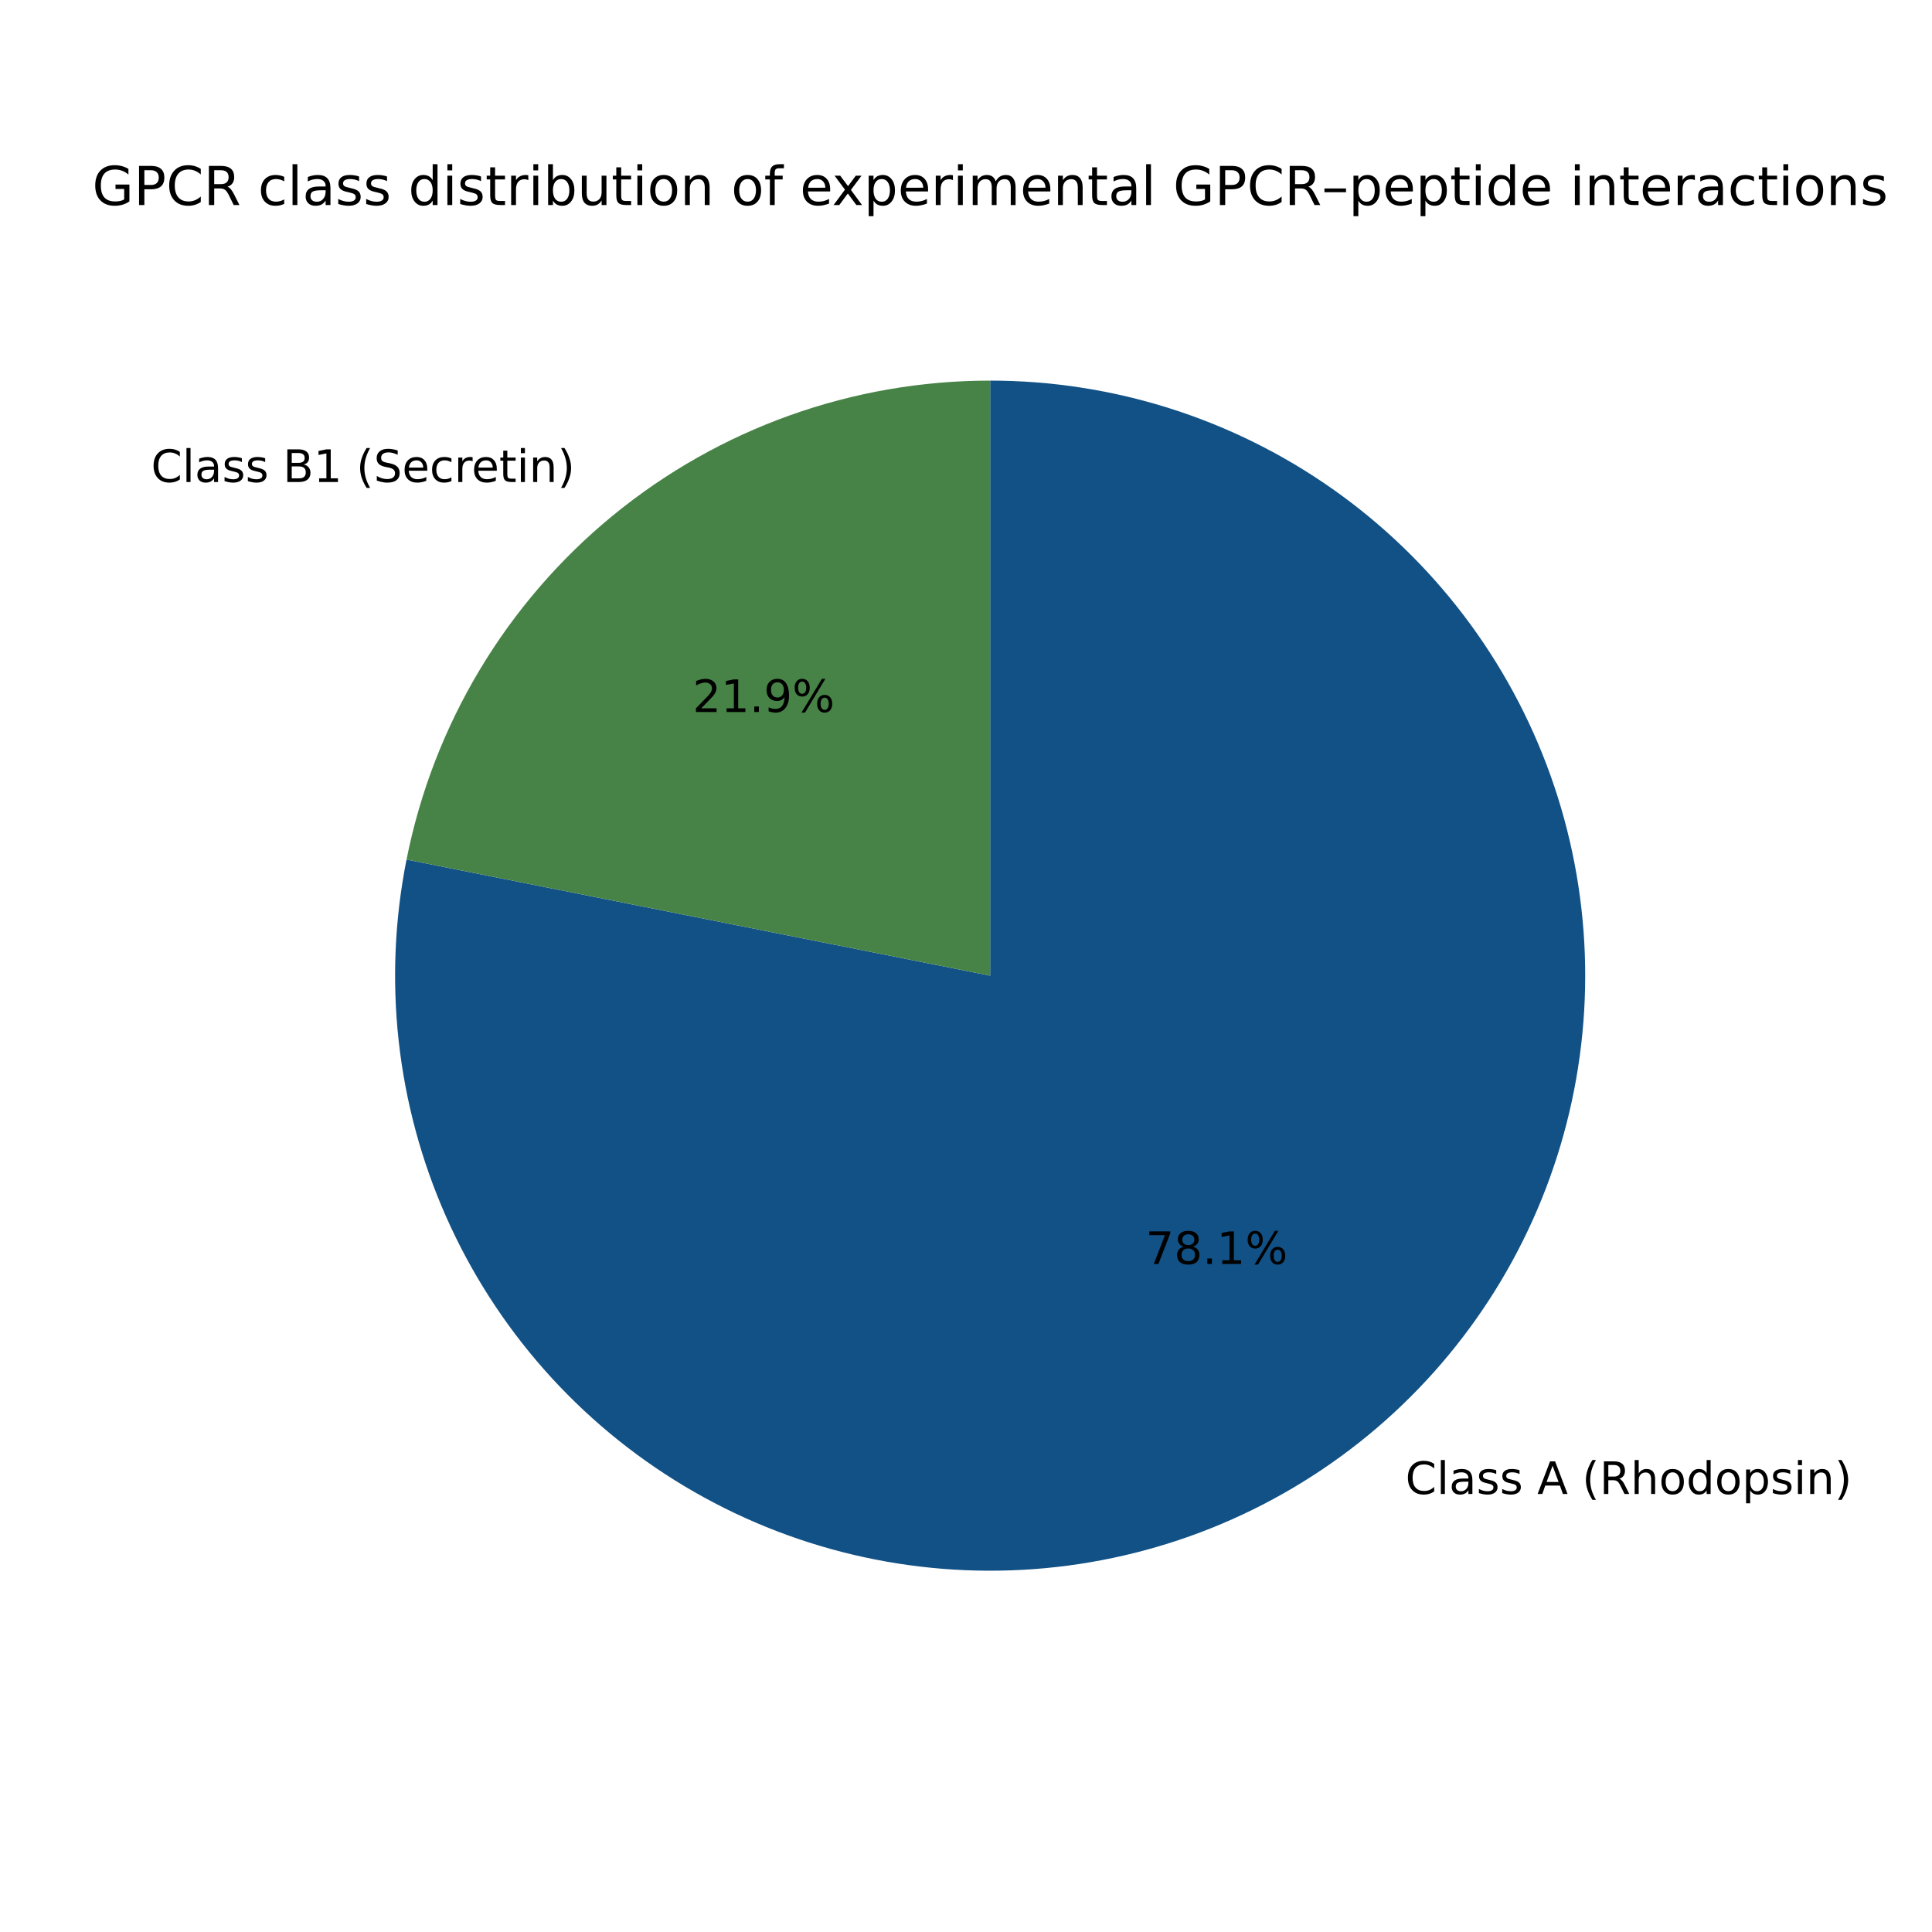
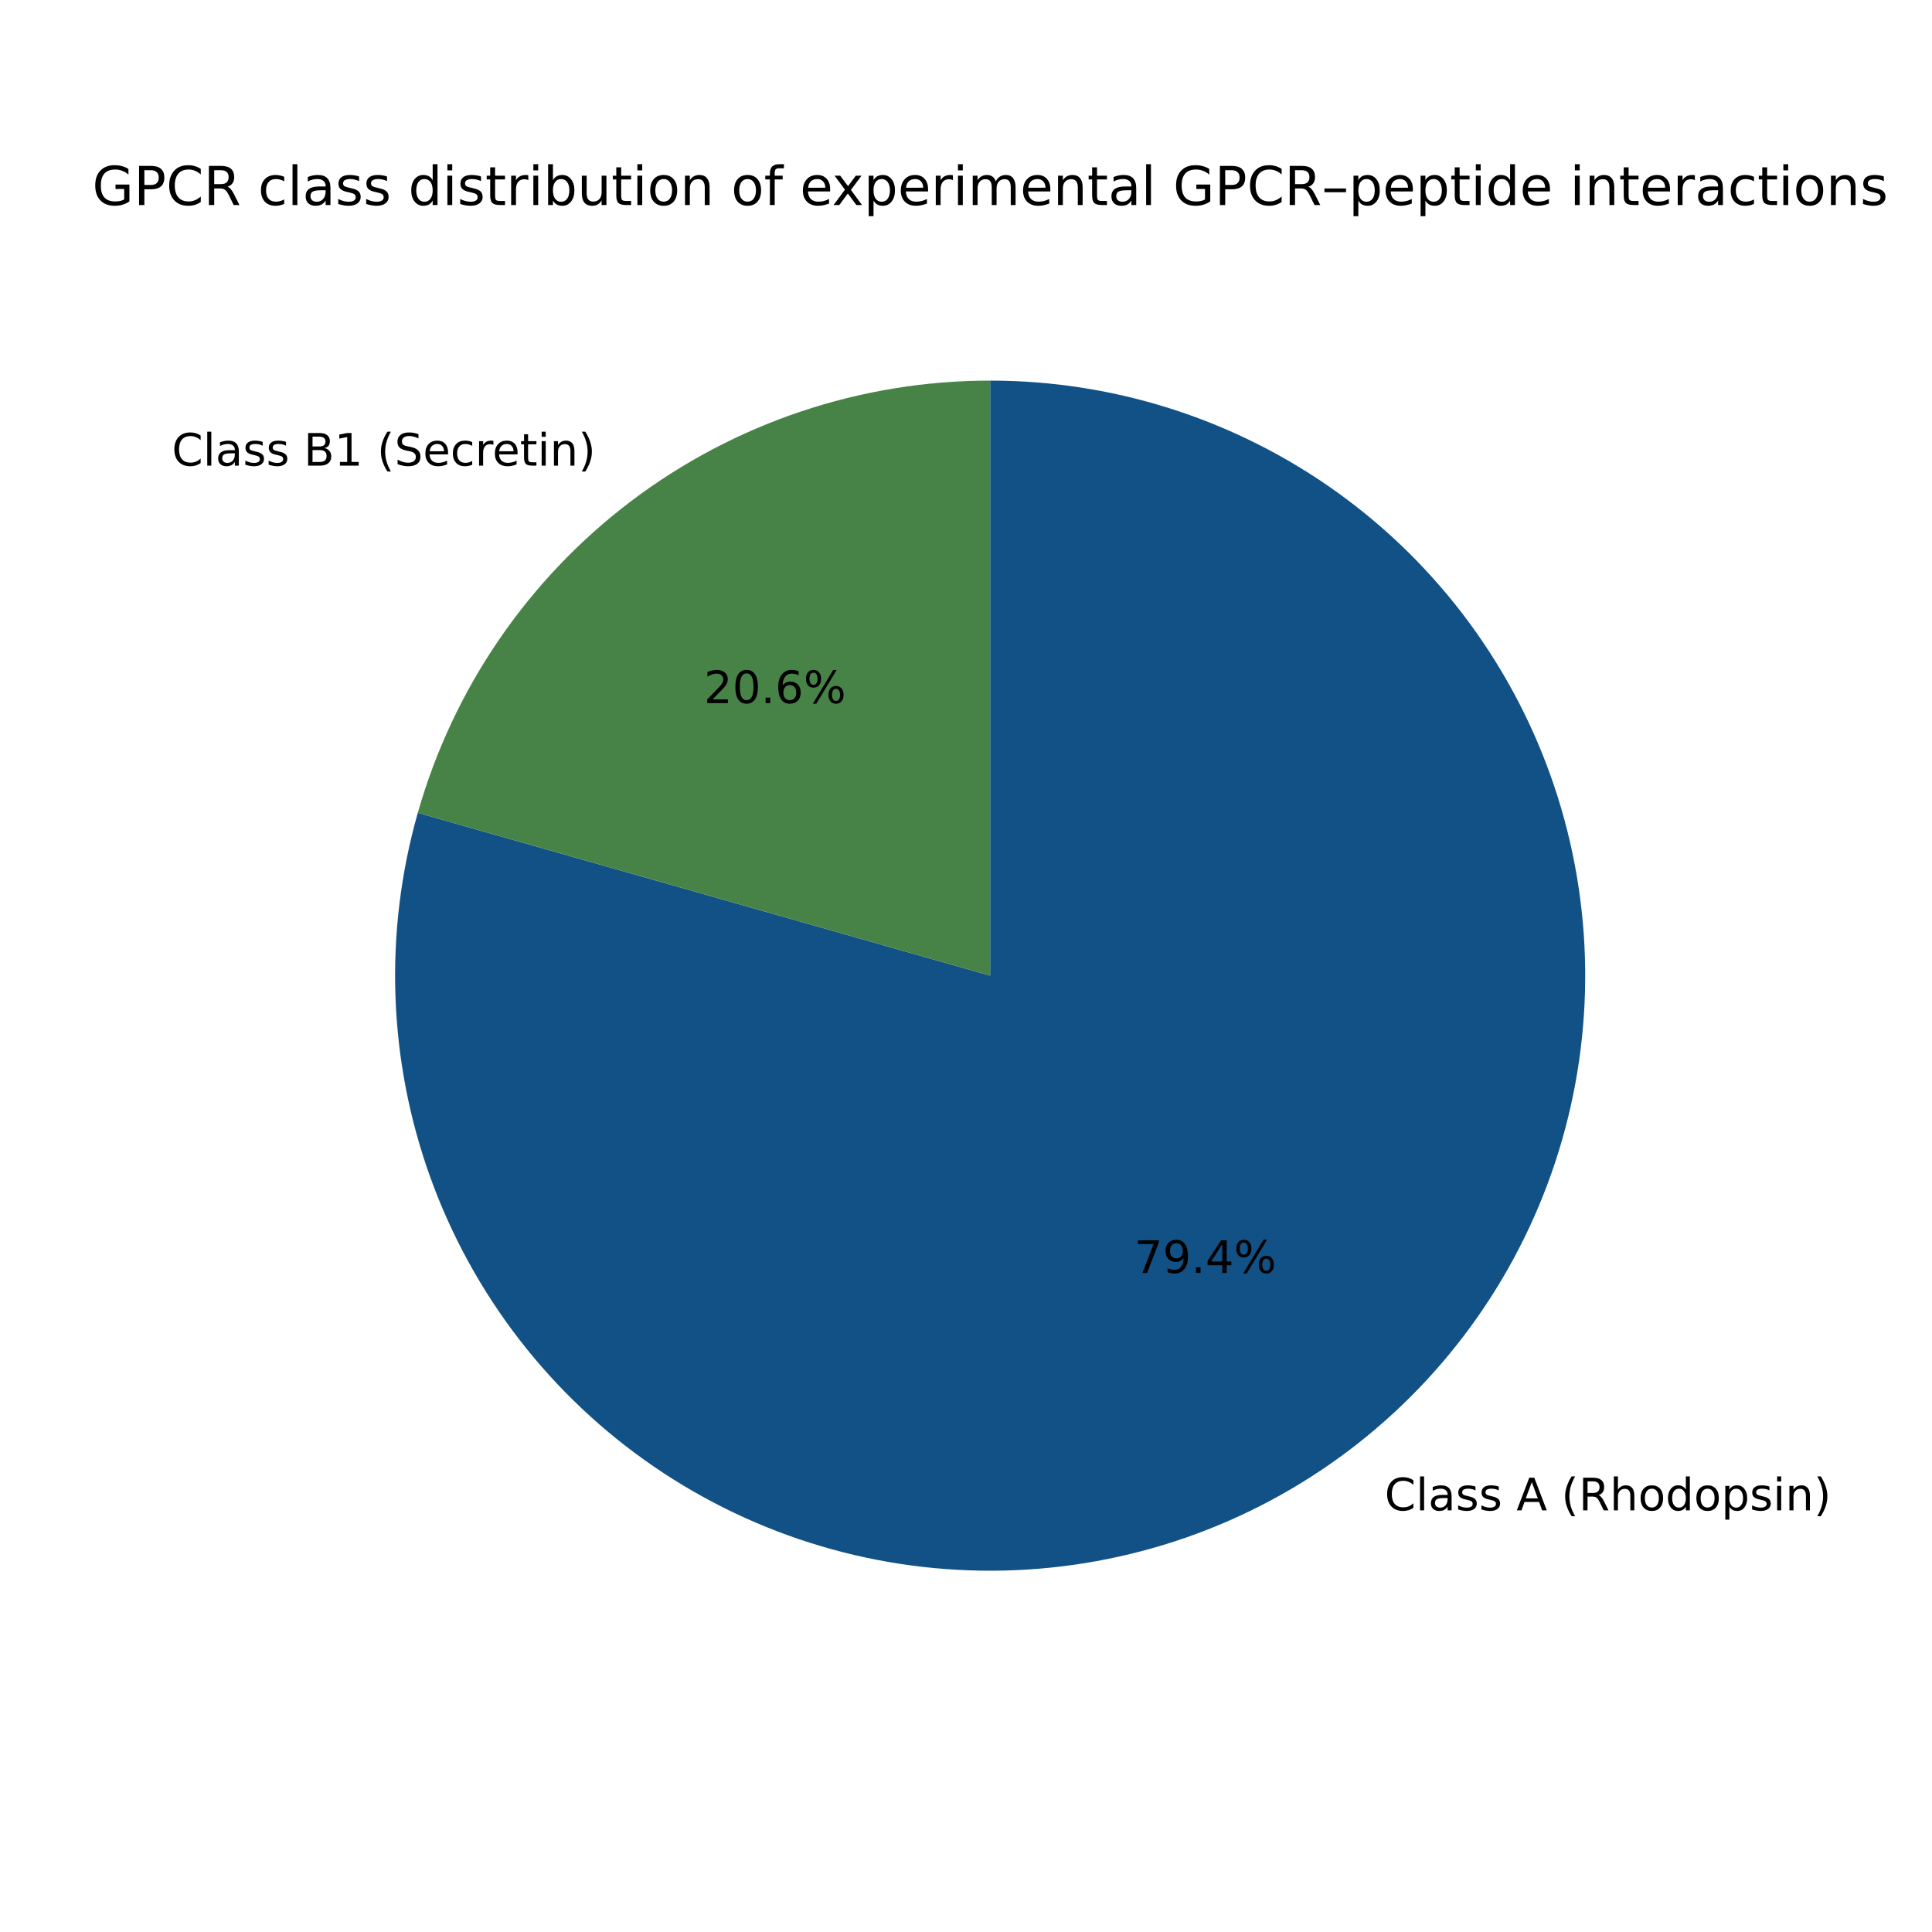
<svg xmlns="http://www.w3.org/2000/svg" width="432pt" height="432pt" viewBox="0 0 432 432" version="1.1">
  <defs>
    <style type="text/css">*{stroke-linejoin: round; stroke-linecap: butt}</style>
  </defs>
  <g id="figure_1">
    <g id="patch_1">
      <path d="M 0 432  L 432 432  L 432 0  L 0 0  z " style="fill: #ffffff" />
    </g>
    <g id="axes_1">
      <g id="patch_2">
-         <path d="M 90.901 192.202  C 88.241 205.574 87.652 219.275 89.155 232.826  C 90.657 246.376 94.234 259.616 99.759 272.08  C 105.284 284.544 112.692 296.085 121.723 306.298  C 130.754 316.512 141.302 325.277 152.996 332.286  C 164.69 339.295 177.392 344.465 190.656 347.615  C 203.921 350.766 217.591 351.858 231.188 350.855  C 244.785 349.853 258.147 346.766 270.806 341.703  C 283.465 336.641 295.271 329.663 305.81 321.014  C 316.349 312.365 325.496 302.147 332.931 290.719  C 340.366 279.291 346 266.788 349.636 253.648  C 353.272 240.508 354.868 226.887 354.366 213.263  C 353.864 199.638 351.271 186.171 346.678 173.335  C 342.085 160.498 335.546 148.443 327.291 137.593  C 319.036 126.743 309.161 117.226 298.015 109.375  C 286.868 101.525 274.581 95.434 261.584 91.317  C 248.587 87.199 235.034 85.104 221.4 85.104  L 221.4 218.16  z " style="fill: #115185" />
+         <path d="M 93.423 181.748  C 89.631 195.078 87.944 208.919 88.424 222.769  C 88.904 236.62 91.545 250.311 96.252 263.347  C 100.959 276.382 107.673 288.603 116.152 299.565  C 124.631 310.528 134.771 320.099 146.205 327.931  C 157.639 335.763 170.226 341.761 183.512 345.708  C 196.797 349.654 210.618 351.501 224.473 351.181  C 238.329 350.86 252.049 348.377 265.138 343.822  C 278.227 339.266 290.524 332.693 301.584 324.341  C 312.644 315.989 322.331 305.96 330.295 294.618  C 338.259 283.275 344.402 270.758 348.501 257.519  C 352.601 244.28 354.607 230.481 354.447 216.623  C 354.287 202.765 351.963 189.017 347.558 175.876  C 343.154 162.735 336.724 150.363 328.5 139.208  C 320.276 128.052 310.36 118.25 299.11 110.155  C 287.86 102.061 275.415 95.774 262.224 91.522  C 249.033 87.269 235.259 85.104 221.4 85.104  L 221.4 218.16  z " style="fill: #115185" />
      </g>
      <g id="patch_3">
-         <path d="M 221.4 85.104  C 190.624 85.104 160.781 95.782 136.99 115.306  C 113.2 134.831 96.905 162.017 90.901 192.202  L 221.4 218.16  z " style="fill: #478347" />
+         <path d="M 221.4 85.104  C 192.466 85.104 164.306 94.542 141.216 111.979  C 118.126 129.416 101.342 153.918 93.423 181.748  L 221.4 218.16  z " style="fill: #478347" />
      </g>
      <g id="matplotlib.axis_1" />
      <g id="matplotlib.axis_2" />
      <g id="text_1">
-         <text style="font: 10px 'DejaVu Sans', 'Bitstream Vera Sans', 'Computer Modern Sans Serif', 'Lucida Grande', 'Verdana', 'Geneva', 'Lucid', 'Arial', 'Helvetica', 'Avant Garde', sans-serif; text-anchor: start" x="314.251" y="334.058" transform="rotate(-0 314.2508 334.0584)">Class A (Rhodopsin)</text>
+         <text style="font: 10px 'DejaVu Sans', 'Bitstream Vera Sans', 'Computer Modern Sans Serif', 'Lucida Grande', 'Verdana', 'Geneva', 'Lucid', 'Arial', 'Helvetica', 'Avant Garde', sans-serif; text-anchor: start" x="309.603" y="337.718" transform="rotate(-0 309.6026 337.7184)">Class A (Rhodopsin)</text>
      </g>
      <g id="text_2">
-         <text style="font: 10px 'DejaVu Sans', 'Bitstream Vera Sans', 'Computer Modern Sans Serif', 'Lucida Grande', 'Verdana', 'Geneva', 'Lucid', 'Arial', 'Helvetica', 'Avant Garde', sans-serif; text-anchor: middle" x="272.046" y="282.632" transform="rotate(-0 272.0459 282.6316)">78.1%</text>
+         <text style="font: 10px 'DejaVu Sans', 'Bitstream Vera Sans', 'Computer Modern Sans Serif', 'Lucida Grande', 'Verdana', 'Geneva', 'Lucid', 'Arial', 'Helvetica', 'Avant Garde', sans-serif; text-anchor: middle" x="269.51" y="284.628" transform="rotate(-0 269.5105 284.628)">79.4%</text>
      </g>
      <g id="text_3">
-         <text style="font: 10px 'DejaVu Sans', 'Bitstream Vera Sans', 'Computer Modern Sans Serif', 'Lucida Grande', 'Verdana', 'Geneva', 'Lucid', 'Arial', 'Helvetica', 'Avant Garde', sans-serif; text-anchor: end" x="128.549" y="107.78" transform="rotate(-0 128.5492 107.7803)">Class B1 (Secretin)</text>
+         <text style="font: 10px 'DejaVu Sans', 'Bitstream Vera Sans', 'Computer Modern Sans Serif', 'Lucida Grande', 'Verdana', 'Geneva', 'Lucid', 'Arial', 'Helvetica', 'Avant Garde', sans-serif; text-anchor: end" x="133.197" y="104.12" transform="rotate(-0 133.1974 104.1203)">Class B1 (Secretin)</text>
      </g>
      <g id="text_4">
-         <text style="font: 10px 'DejaVu Sans', 'Bitstream Vera Sans', 'Computer Modern Sans Serif', 'Lucida Grande', 'Verdana', 'Geneva', 'Lucid', 'Arial', 'Helvetica', 'Avant Garde', sans-serif; text-anchor: middle" x="170.754" y="159.207" transform="rotate(-0 170.7541 159.2072)">21.9%</text>
+         <text style="font: 10px 'DejaVu Sans', 'Bitstream Vera Sans', 'Computer Modern Sans Serif', 'Lucida Grande', 'Verdana', 'Geneva', 'Lucid', 'Arial', 'Helvetica', 'Avant Garde', sans-serif; text-anchor: middle" x="173.29" y="157.211" transform="rotate(-0 173.2895 157.2108)">20.6%</text>
      </g>
      <g id="text_5">
        <text style="font: 12px 'DejaVu Sans', 'Bitstream Vera Sans', 'Computer Modern Sans Serif', 'Lucida Grande', 'Verdana', 'Geneva', 'Lucid', 'Arial', 'Helvetica', 'Avant Garde', sans-serif; text-anchor: middle" x="221.4" y="45.84" transform="rotate(-0 221.4 45.84)">GPCR class distribution of experimental GPCR–peptide interactions</text>
      </g>
    </g>
  </g>
</svg>
